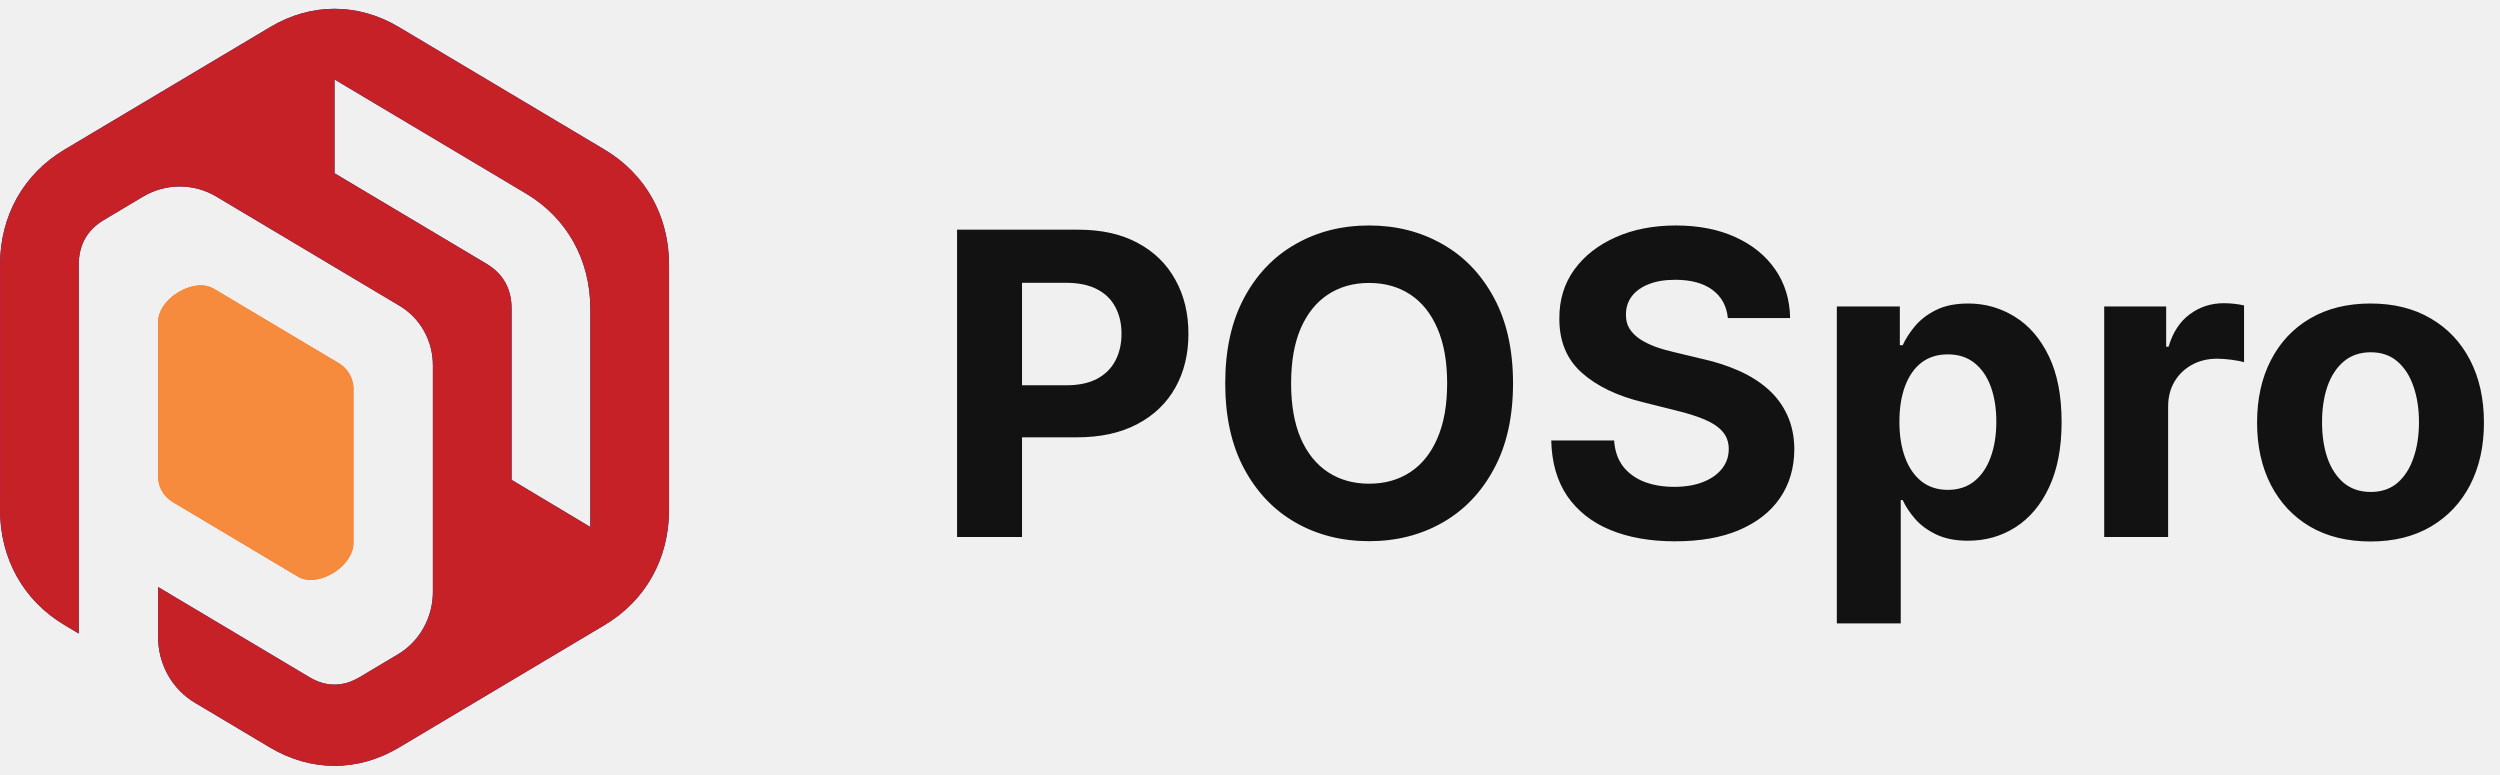
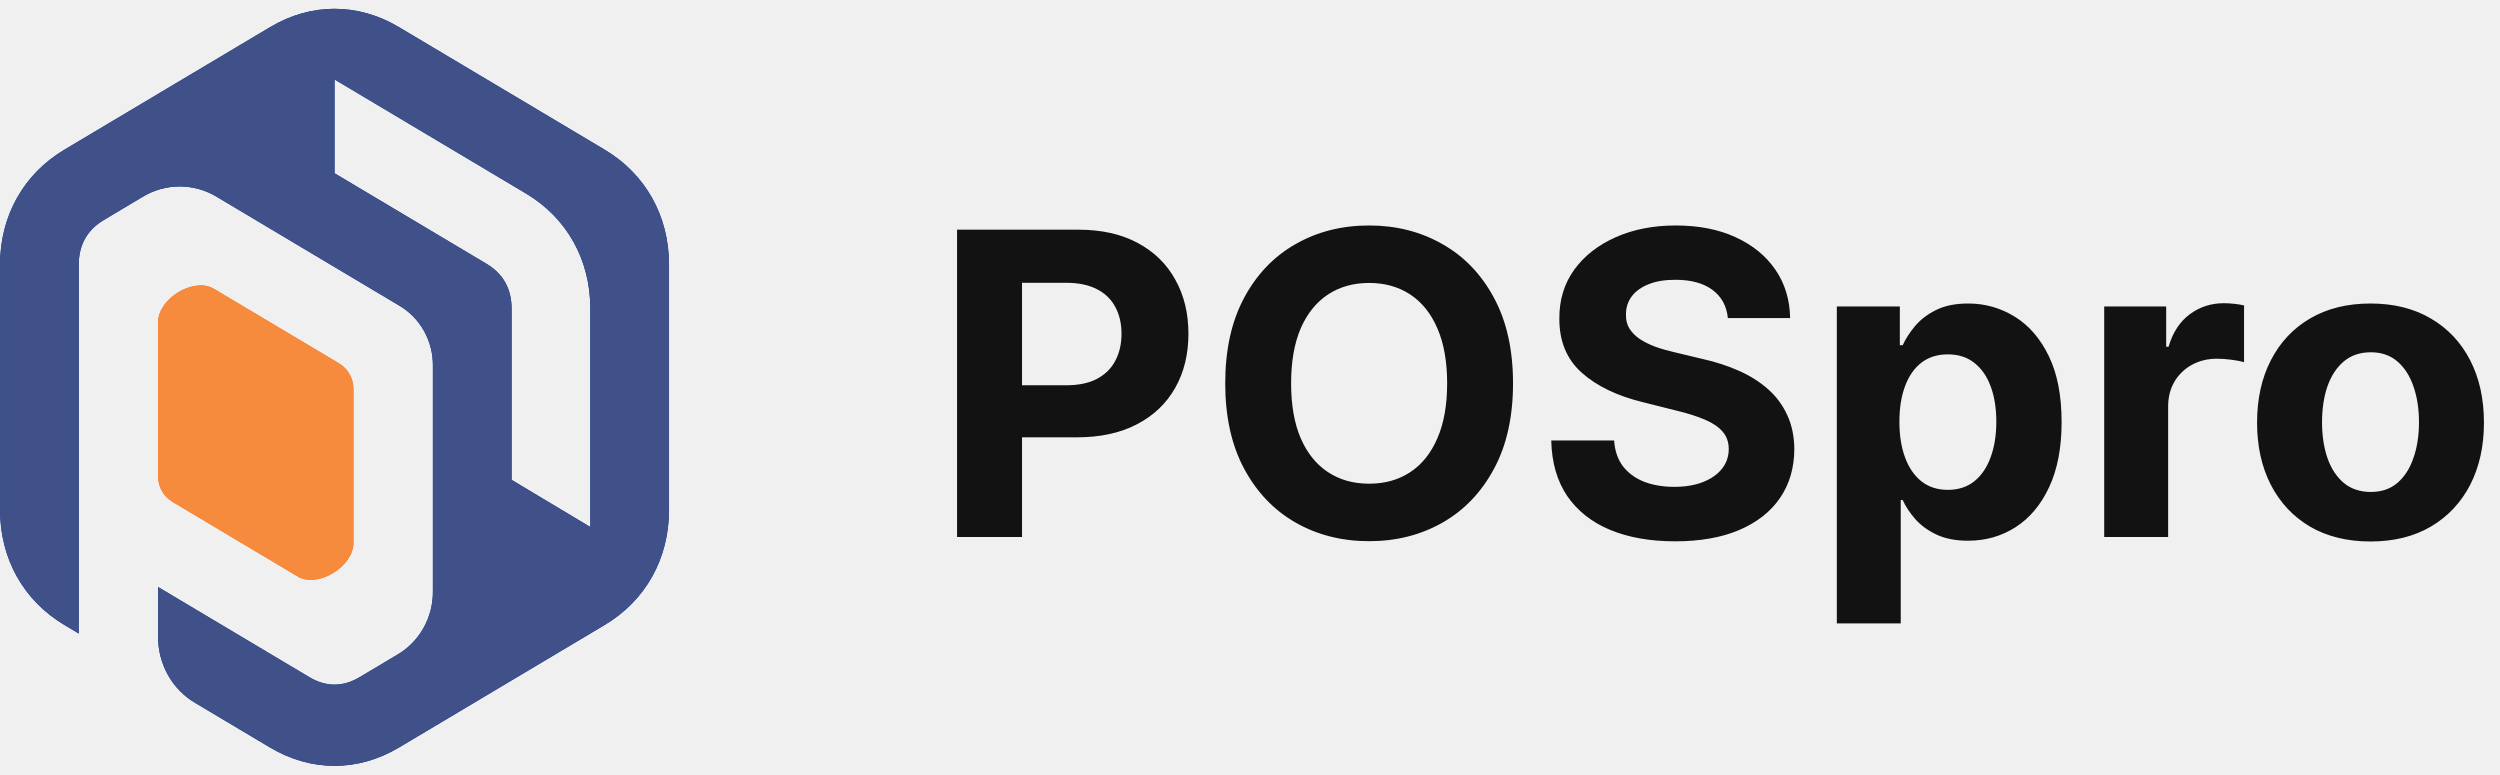
<svg xmlns="http://www.w3.org/2000/svg" width="142" height="44" viewBox="0 0 142 44" fill="none">
  <g clip-path="url(#clip0_1937_129)">
    <path fill-rule="evenodd" clip-rule="evenodd" d="M29.058 17.529V27.257L33.53 29.934V17.529C33.53 14.755 32.198 12.375 29.872 10.989L24.03 7.509L19.001 4.513V9.84L27.636 14.985C28.579 15.547 29.058 16.406 29.058 17.529ZM22.659 1.54L28.501 5.02L34.343 8.501C36.669 9.887 38.001 12.267 38.001 15.039V28.961C38.001 31.734 36.669 34.114 34.343 35.5L28.501 38.98L22.659 42.461C20.332 43.847 17.669 43.847 15.342 42.461L11.113 39.941C10.458 39.563 9.913 39.009 9.538 38.338C9.162 37.666 8.969 36.903 8.98 36.128V33.343L17.577 38.465C18.52 39.026 19.48 39.026 20.423 38.465L22.554 37.195C23.179 36.835 23.698 36.307 24.056 35.668C24.414 35.028 24.598 34.301 24.588 33.562V20.795C24.597 20.094 24.422 19.403 24.082 18.796C23.742 18.189 23.25 17.688 22.656 17.346L12.342 11.198C11.696 10.801 10.959 10.592 10.207 10.592C9.456 10.592 8.719 10.801 8.073 11.198L5.896 12.497C4.952 13.058 4.473 13.916 4.473 15.039V35.984L3.66 35.5C1.334 34.114 0.002 31.734 0.002 28.961V15.039C0.002 12.267 1.334 9.887 3.66 8.501L9.502 5.02L15.343 1.54C17.669 0.153 20.332 0.153 22.659 1.54Z" fill="#003399" />
    <path fill-rule="evenodd" clip-rule="evenodd" d="M9.798 28.505L16.961 32.775H16.967C18.1 33.384 20.075 32.165 20.075 30.838V22.026C20.062 21.743 19.98 21.467 19.837 21.225C19.694 20.983 19.494 20.782 19.256 20.64L12.093 16.371H12.087C10.952 15.767 8.979 16.973 8.979 18.301V27.132C8.993 27.413 9.075 27.685 9.218 27.924C9.361 28.163 9.56 28.362 9.797 28.501" fill="#FF6600" />
    <g clip-path="url(#clip1_1937_129)">
-       <path fill-rule="evenodd" clip-rule="evenodd" d="M29.058 17.529V27.257L33.53 29.934V17.529C33.53 14.755 32.198 12.375 29.872 10.989L24.03 7.509L19.001 4.513V9.84L27.636 14.985C28.579 15.547 29.058 16.406 29.058 17.529ZM22.659 1.54L28.501 5.02L34.343 8.501C36.669 9.887 38.001 12.267 38.001 15.039V28.961C38.001 31.734 36.669 34.114 34.343 35.5L28.501 38.98L22.659 42.461C20.332 43.847 17.669 43.847 15.342 42.461L11.113 39.941C10.458 39.563 9.913 39.009 9.538 38.338C9.162 37.666 8.969 36.903 8.98 36.128V33.343L17.577 38.465C18.52 39.026 19.48 39.026 20.423 38.465L22.554 37.195C23.179 36.835 23.698 36.307 24.056 35.668C24.414 35.028 24.598 34.301 24.588 33.562V20.795C24.597 20.094 24.422 19.403 24.082 18.796C23.742 18.189 23.25 17.688 22.656 17.346L12.342 11.198C11.696 10.801 10.959 10.592 10.207 10.592C9.456 10.592 8.719 10.801 8.073 11.198L5.896 12.497C4.952 13.058 4.473 13.916 4.473 15.039V35.984L3.66 35.5C1.334 34.114 0.002 31.734 0.002 28.961V15.039C0.002 12.267 1.334 9.887 3.66 8.501L9.502 5.02L15.343 1.54C17.669 0.153 20.332 0.153 22.659 1.54Z" fill="#C52127" />
+       <path fill-rule="evenodd" clip-rule="evenodd" d="M29.058 17.529V27.257L33.53 29.934V17.529C33.53 14.755 32.198 12.375 29.872 10.989L24.03 7.509L19.001 4.513V9.84L27.636 14.985C28.579 15.547 29.058 16.406 29.058 17.529ZM22.659 1.54L28.501 5.02L34.343 8.501C36.669 9.887 38.001 12.267 38.001 15.039V28.961C38.001 31.734 36.669 34.114 34.343 35.5L28.501 38.98L22.659 42.461C20.332 43.847 17.669 43.847 15.342 42.461L11.113 39.941C10.458 39.563 9.913 39.009 9.538 38.338C9.162 37.666 8.969 36.903 8.98 36.128V33.343L17.577 38.465C18.52 39.026 19.48 39.026 20.423 38.465L22.554 37.195C23.179 36.835 23.698 36.307 24.056 35.668C24.414 35.028 24.598 34.301 24.588 33.562V20.795C24.597 20.094 24.422 19.403 24.082 18.796C23.742 18.189 23.25 17.688 22.656 17.346L12.342 11.198C11.696 10.801 10.959 10.592 10.207 10.592C9.456 10.592 8.719 10.801 8.073 11.198L5.896 12.497C4.952 13.058 4.473 13.916 4.473 15.039V35.984L3.66 35.5C1.334 34.114 0.002 31.734 0.002 28.961V15.039C0.002 12.267 1.334 9.887 3.66 8.501L9.502 5.02L15.343 1.54C17.669 0.153 20.332 0.153 22.659 1.54Z" fill="#405189" />
      <path fill-rule="evenodd" clip-rule="evenodd" d="M9.798 28.505L16.961 32.775H16.967C18.1 33.384 20.075 32.165 20.075 30.838V22.026C20.062 21.743 19.98 21.467 19.837 21.225C19.694 20.983 19.494 20.782 19.256 20.64L12.093 16.371H12.087C10.952 15.767 8.979 16.973 8.979 18.301V27.132C8.993 27.413 9.075 27.685 9.218 27.924C9.361 28.163 9.56 28.362 9.797 28.501" fill="#F68A3D" />
    </g>
  </g>
  <path d="M54.361 30.5V13.046H61.247C62.571 13.046 63.699 13.298 64.631 13.804C65.562 14.304 66.273 15 66.761 15.892C67.256 16.778 67.503 17.801 67.503 18.96C67.503 20.119 67.253 21.142 66.753 22.028C66.253 22.915 65.528 23.605 64.579 24.099C63.636 24.594 62.494 24.841 61.153 24.841H56.764V21.884H60.557C61.267 21.884 61.852 21.761 62.312 21.517C62.778 21.267 63.125 20.923 63.352 20.486C63.585 20.043 63.702 19.534 63.702 18.96C63.702 18.381 63.585 17.875 63.352 17.443C63.125 17.006 62.778 16.668 62.312 16.429C61.847 16.185 61.256 16.062 60.54 16.062H58.051V30.5H54.361ZM85.94 21.773C85.94 23.676 85.579 25.296 84.857 26.631C84.141 27.966 83.164 28.986 81.925 29.69C80.692 30.389 79.306 30.739 77.766 30.739C76.215 30.739 74.823 30.386 73.59 29.682C72.357 28.977 71.383 27.957 70.667 26.622C69.951 25.287 69.593 23.671 69.593 21.773C69.593 19.869 69.951 18.25 70.667 16.915C71.383 15.579 72.357 14.562 73.59 13.864C74.823 13.159 76.215 12.807 77.766 12.807C79.306 12.807 80.692 13.159 81.925 13.864C83.164 14.562 84.141 15.579 84.857 16.915C85.579 18.25 85.94 19.869 85.94 21.773ZM82.198 21.773C82.198 20.54 82.013 19.5 81.644 18.653C81.281 17.807 80.766 17.165 80.102 16.727C79.437 16.29 78.658 16.071 77.766 16.071C76.874 16.071 76.096 16.29 75.431 16.727C74.766 17.165 74.249 17.807 73.88 18.653C73.516 19.5 73.335 20.54 73.335 21.773C73.335 23.006 73.516 24.046 73.88 24.892C74.249 25.739 74.766 26.381 75.431 26.818C76.096 27.256 76.874 27.474 77.766 27.474C78.658 27.474 79.437 27.256 80.102 26.818C80.766 26.381 81.281 25.739 81.644 24.892C82.013 24.046 82.198 23.006 82.198 21.773ZM98.142 18.065C98.074 17.378 97.781 16.844 97.264 16.463C96.747 16.082 96.046 15.892 95.159 15.892C94.557 15.892 94.048 15.977 93.633 16.148C93.219 16.312 92.901 16.543 92.679 16.838C92.463 17.134 92.355 17.469 92.355 17.844C92.344 18.156 92.409 18.429 92.551 18.662C92.699 18.895 92.901 19.097 93.156 19.267C93.412 19.432 93.707 19.577 94.043 19.702C94.378 19.821 94.736 19.923 95.117 20.009L96.685 20.384C97.446 20.554 98.145 20.781 98.781 21.065C99.418 21.349 99.969 21.699 100.435 22.114C100.901 22.528 101.261 23.017 101.517 23.579C101.778 24.142 101.912 24.787 101.918 25.514C101.912 26.582 101.639 27.509 101.099 28.293C100.565 29.071 99.793 29.676 98.781 30.108C97.776 30.534 96.562 30.747 95.142 30.747C93.733 30.747 92.506 30.531 91.46 30.099C90.421 29.668 89.608 29.028 89.023 28.182C88.443 27.329 88.139 26.276 88.111 25.02H91.682C91.722 25.605 91.889 26.094 92.185 26.486C92.486 26.872 92.886 27.165 93.386 27.364C93.892 27.557 94.463 27.653 95.099 27.653C95.724 27.653 96.267 27.562 96.727 27.381C97.193 27.199 97.554 26.946 97.81 26.622C98.065 26.298 98.193 25.926 98.193 25.506C98.193 25.114 98.077 24.784 97.844 24.517C97.617 24.25 97.281 24.023 96.838 23.835C96.401 23.648 95.864 23.477 95.227 23.324L93.327 22.847C91.855 22.489 90.693 21.929 89.841 21.168C88.989 20.406 88.565 19.381 88.571 18.091C88.565 17.034 88.847 16.111 89.415 15.321C89.989 14.531 90.776 13.915 91.776 13.472C92.776 13.028 93.912 12.807 95.185 12.807C96.48 12.807 97.611 13.028 98.577 13.472C99.548 13.915 100.304 14.531 100.844 15.321C101.384 16.111 101.662 17.026 101.679 18.065H98.142ZM104.332 35.409V17.409H107.911V19.608H108.073C108.232 19.256 108.462 18.898 108.763 18.534C109.07 18.165 109.468 17.858 109.957 17.614C110.451 17.364 111.065 17.239 111.798 17.239C112.752 17.239 113.633 17.489 114.44 17.989C115.246 18.483 115.891 19.23 116.374 20.23C116.857 21.224 117.099 22.472 117.099 23.972C117.099 25.432 116.863 26.665 116.391 27.671C115.925 28.671 115.289 29.429 114.482 29.946C113.681 30.457 112.783 30.713 111.789 30.713C111.085 30.713 110.485 30.597 109.991 30.364C109.502 30.131 109.102 29.838 108.789 29.486C108.477 29.128 108.238 28.767 108.073 28.403H107.962V35.409H104.332ZM107.886 23.954C107.886 24.733 107.994 25.412 108.21 25.991C108.425 26.571 108.738 27.023 109.147 27.347C109.556 27.665 110.053 27.824 110.638 27.824C111.229 27.824 111.729 27.662 112.138 27.338C112.548 27.009 112.857 26.554 113.067 25.974C113.283 25.389 113.391 24.716 113.391 23.954C113.391 23.199 113.286 22.534 113.076 21.96C112.866 21.386 112.556 20.938 112.147 20.614C111.738 20.29 111.235 20.128 110.638 20.128C110.048 20.128 109.548 20.284 109.138 20.597C108.735 20.909 108.425 21.352 108.21 21.926C107.994 22.5 107.886 23.176 107.886 23.954ZM119.519 30.5V17.409H123.039V19.693H123.175C123.414 18.881 123.815 18.267 124.377 17.852C124.94 17.432 125.587 17.222 126.32 17.222C126.502 17.222 126.698 17.233 126.908 17.256C127.119 17.278 127.303 17.31 127.462 17.349V20.571C127.292 20.52 127.056 20.474 126.755 20.435C126.454 20.395 126.178 20.375 125.928 20.375C125.394 20.375 124.917 20.491 124.496 20.724C124.082 20.952 123.752 21.27 123.508 21.679C123.269 22.088 123.15 22.56 123.15 23.094V30.5H119.519ZM134.645 30.756C133.321 30.756 132.176 30.474 131.21 29.912C130.25 29.344 129.509 28.554 128.986 27.543C128.463 26.526 128.202 25.347 128.202 24.006C128.202 22.653 128.463 21.472 128.986 20.46C129.509 19.443 130.25 18.653 131.21 18.091C132.176 17.523 133.321 17.239 134.645 17.239C135.969 17.239 137.111 17.523 138.071 18.091C139.037 18.653 139.781 19.443 140.304 20.46C140.827 21.472 141.088 22.653 141.088 24.006C141.088 25.347 140.827 26.526 140.304 27.543C139.781 28.554 139.037 29.344 138.071 29.912C137.111 30.474 135.969 30.756 134.645 30.756ZM134.662 27.943C135.264 27.943 135.767 27.773 136.17 27.432C136.574 27.085 136.878 26.614 137.082 26.017C137.293 25.421 137.398 24.741 137.398 23.98C137.398 23.219 137.293 22.54 137.082 21.943C136.878 21.347 136.574 20.875 136.17 20.528C135.767 20.182 135.264 20.009 134.662 20.009C134.054 20.009 133.543 20.182 133.128 20.528C132.719 20.875 132.409 21.347 132.199 21.943C131.994 22.54 131.892 23.219 131.892 23.98C131.892 24.741 131.994 25.421 132.199 26.017C132.409 26.614 132.719 27.085 133.128 27.432C133.543 27.773 134.054 27.943 134.662 27.943Z" fill="#121212" />
  <defs>
    <clipPath id="clip0_1937_129">
      <rect width="38" height="43" fill="white" transform="translate(0 0.5)" />
    </clipPath>
    <clipPath id="clip1_1937_129">
      <rect width="38" height="43" fill="white" transform="translate(0 0.5)" />
    </clipPath>
  </defs>
</svg>
